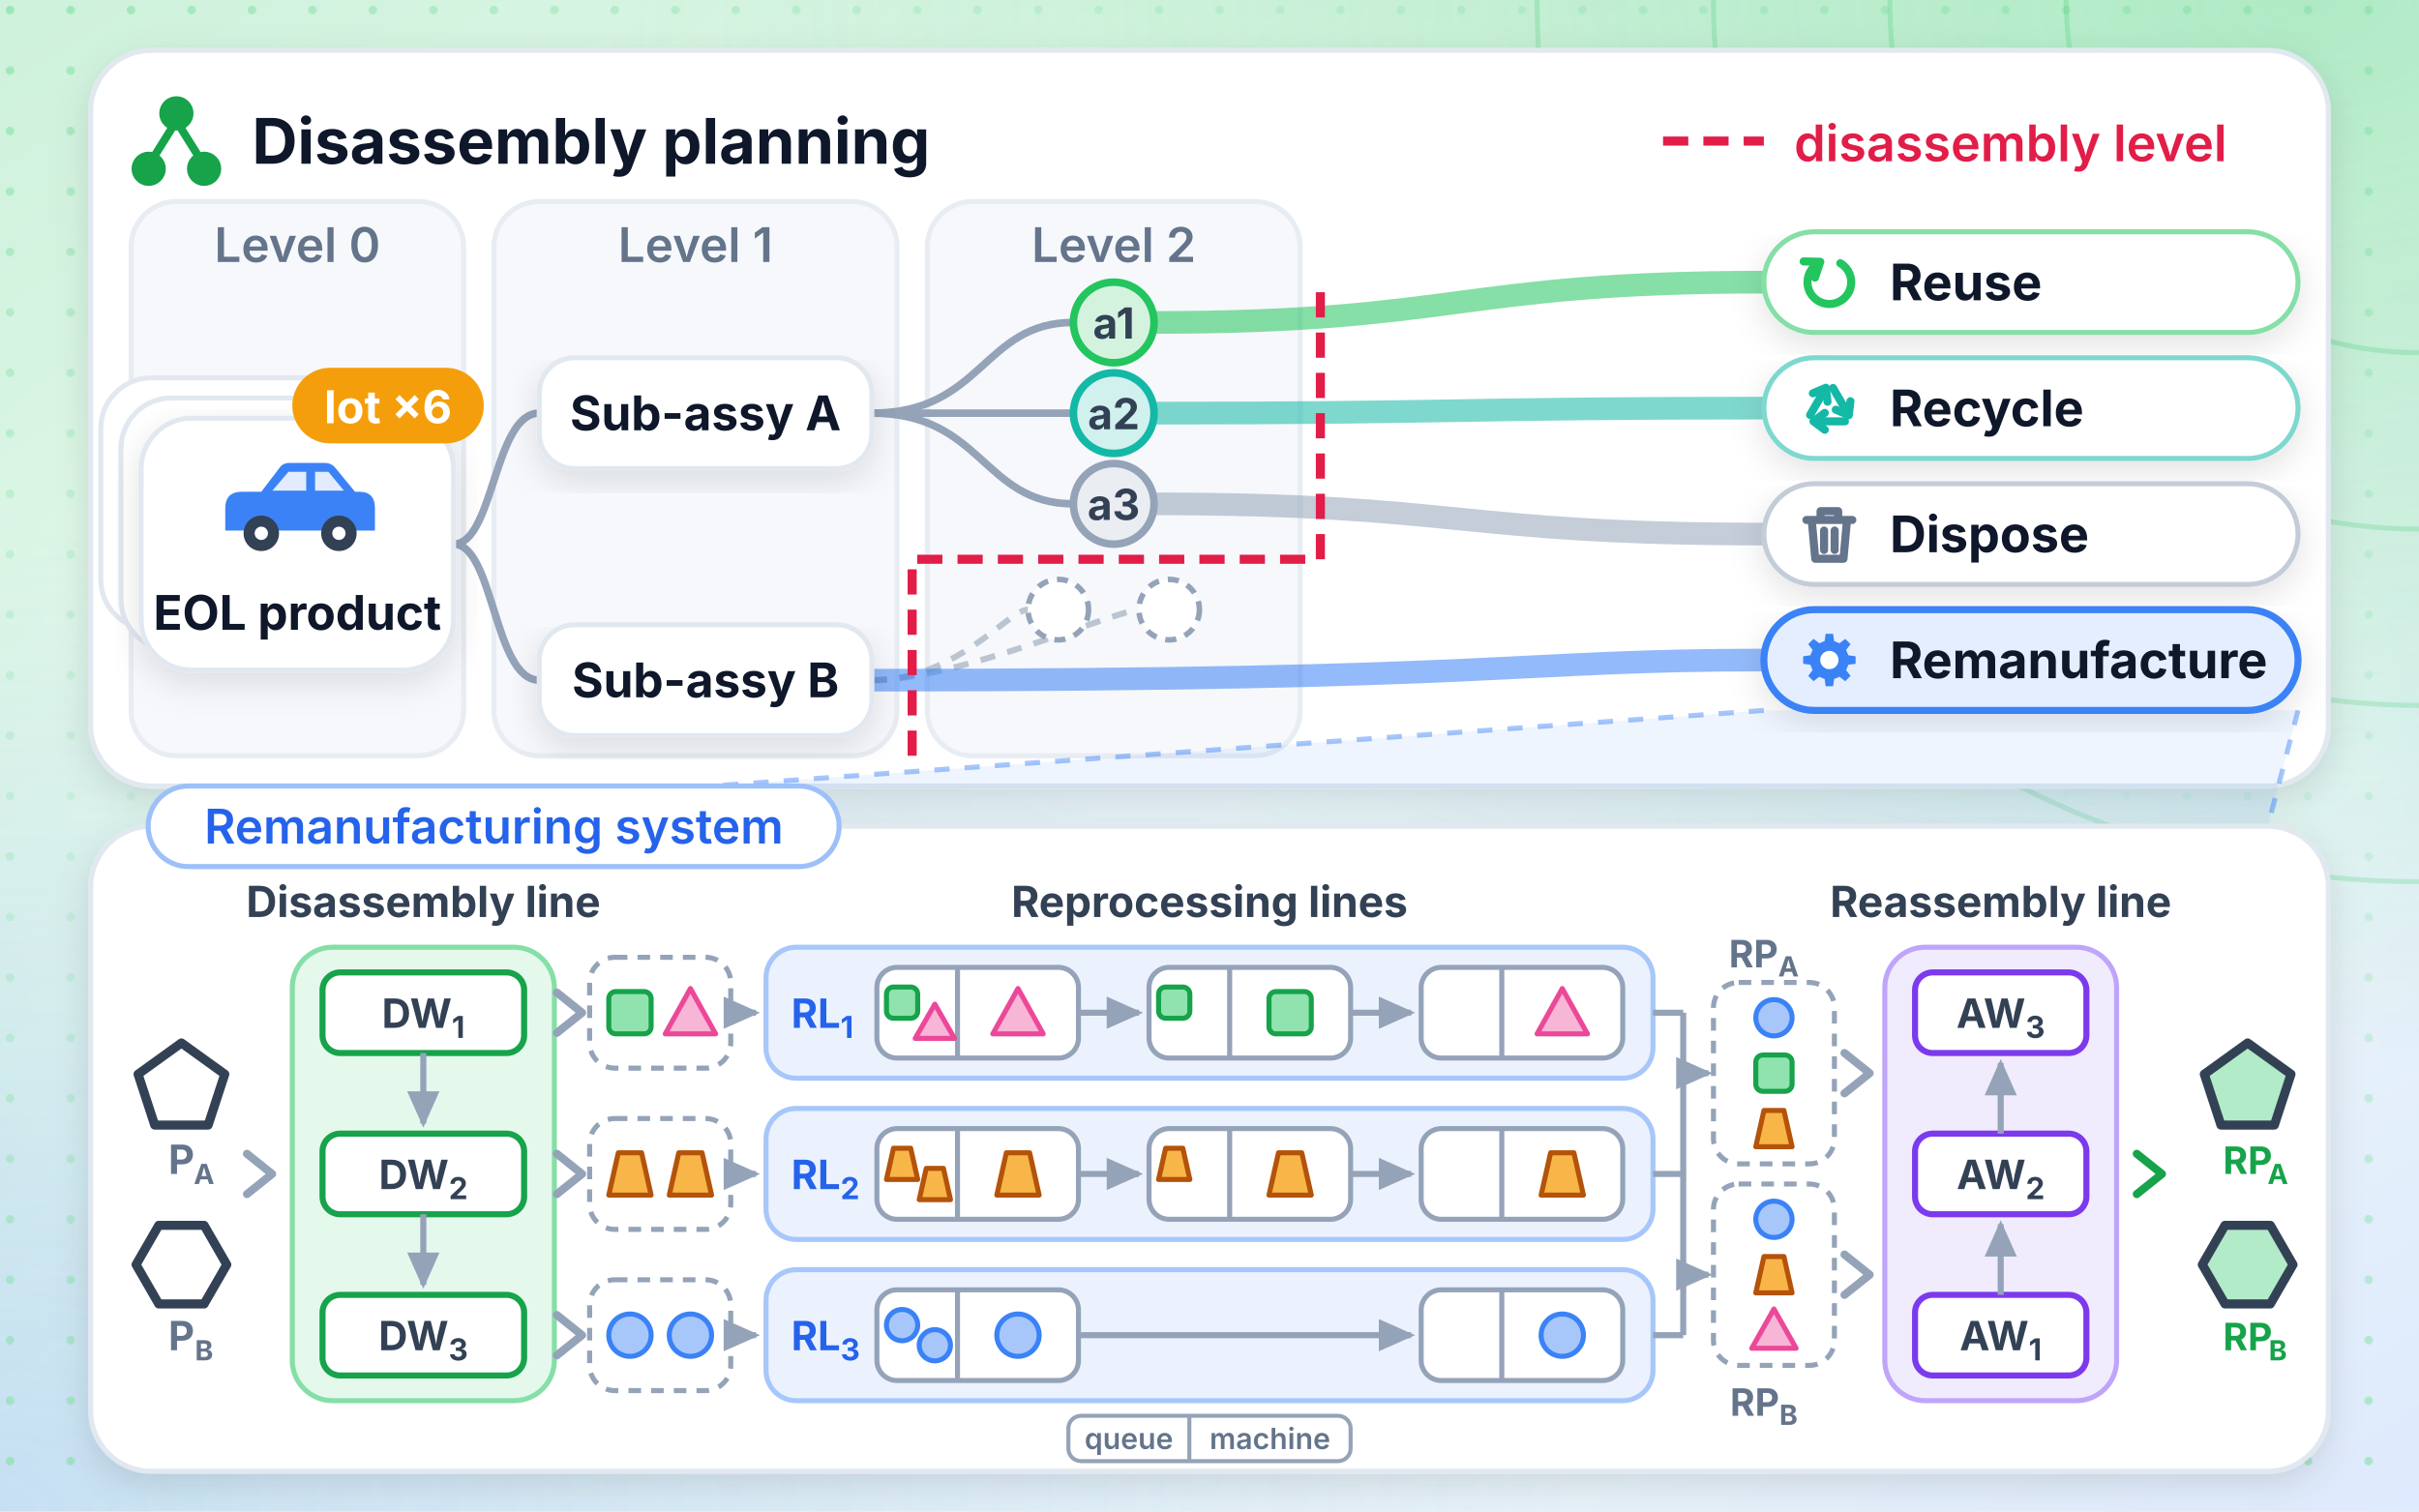
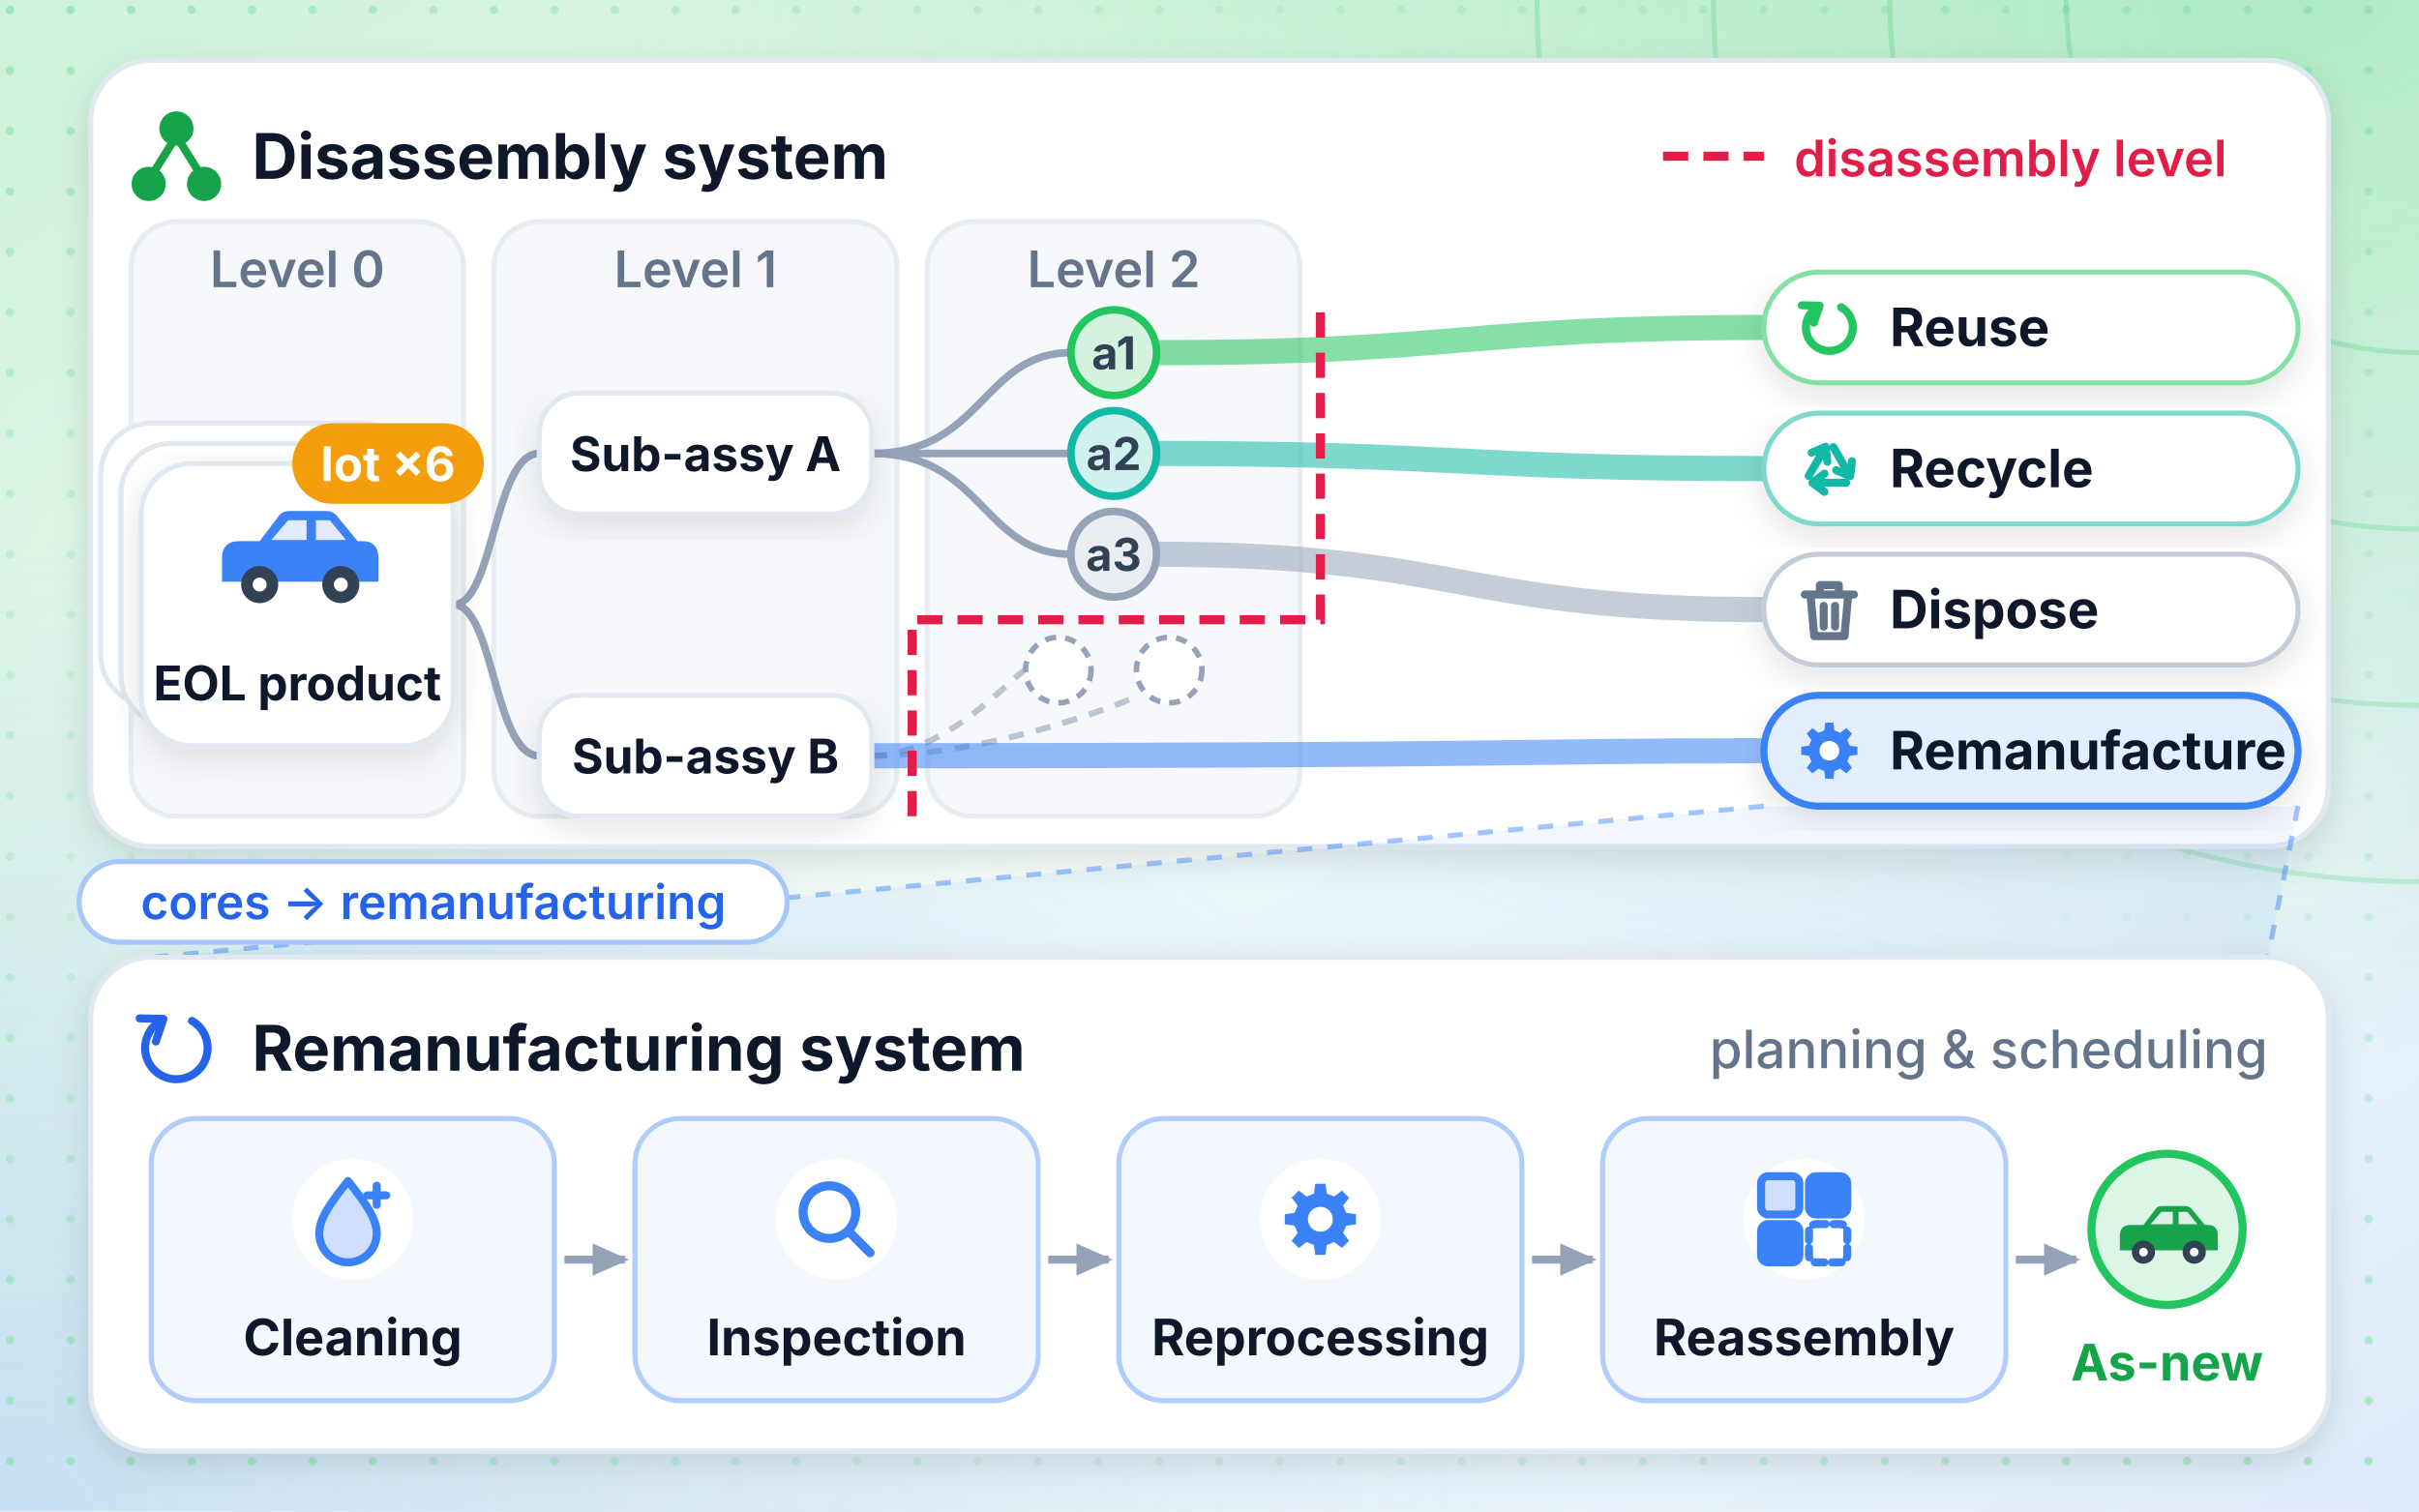
<svg xmlns="http://www.w3.org/2000/svg" viewBox="0 0 480 300" width="960" height="600" role="img" aria-hidden="true">
  <defs>
    <linearGradient id="bg" x1="0" y1="0" x2="1" y2="1">
      <stop offset="0" stop-color="#cef2dc" />
      <stop offset="0.55" stop-color="#f0fbf4" />
      <stop offset="1" stop-color="#deeafd" />
    </linearGradient>
    <radialGradient id="g1" cx="0.95" cy="0" r="0.7">
      <stop offset="0" stop-color="#22c55e" stop-opacity="0.30" />
      <stop offset="1" stop-color="#22c55e" stop-opacity="0" />
    </radialGradient>
    <radialGradient id="g2" cx="0" cy="1" r="0.65">
      <stop offset="0" stop-color="#3b82f6" stop-opacity="0.22" />
      <stop offset="1" stop-color="#3b82f6" stop-opacity="0" />
    </radialGradient>
    <radialGradient id="g3" cx="0.48" cy="0.52" r="0.55">
      <stop offset="0" stop-color="#ffffff" stop-opacity="0.45" />
      <stop offset="1" stop-color="#ffffff" stop-opacity="0" />
    </radialGradient>
    <pattern id="dots" width="12" height="12" patternUnits="userSpaceOnUse">
      <circle cx="2" cy="2" r="0.85" fill="#85dfa6" />
    </pattern>
    <radialGradient id="fade" cx="0.5" cy="0.5" r="0.72">
      <stop offset="0.45" stop-color="#000" />
      <stop offset="1" stop-color="#fff" />
    </radialGradient>
    <mask id="edge">
      <rect width="480" height="300" fill="url(#fade)" />
    </mask>
    <filter id="sh" x="-8%" y="-8%" width="116%" height="130%">
      <feGaussianBlur in="SourceAlpha" stdDeviation="3.4" />
      <feOffset dy="2.2" result="o" />
      <feFlood flood-color="#0f172a" flood-opacity="0.11" />
      <feComposite in2="o" operator="in" />
      <feMerge>
        <feMergeNode />
        <feMergeNode in="SourceGraphic" />
      </feMerge>
    </filter>
    <marker id="m-ink" viewBox="0 0 10 10" refX="8" refY="5" markerUnits="userSpaceOnUse" markerWidth="8" markerHeight="8" orient="auto-start-reverse">
      <path d="M0,1 L9,5 L0,9 z" fill="#94a3b8" />
    </marker>
    <marker id="m-blue" viewBox="0 0 10 10" refX="8" refY="5" markerUnits="userSpaceOnUse" markerWidth="8" markerHeight="8" orient="auto-start-reverse">
      <path d="M0,1 L9,5 L0,9 z" fill="#3b82f6" />
    </marker>
    <marker id="m-green" viewBox="0 0 10 10" refX="8" refY="5" markerUnits="userSpaceOnUse" markerWidth="8" markerHeight="8" orient="auto-start-reverse">
      <path d="M0,1 L9,5 L0,9 z" fill="#22c55e" />
    </marker>
    <marker id="m-violet" viewBox="0 0 10 10" refX="8" refY="5" markerUnits="userSpaceOnUse" markerWidth="8" markerHeight="8" orient="auto-start-reverse">
      <path d="M0,1 L9,5 L0,9 z" fill="#8b5cf6" />
    </marker>
    <marker id="m-amber" viewBox="0 0 10 10" refX="8" refY="5" markerUnits="userSpaceOnUse" markerWidth="8" markerHeight="8" orient="auto-start-reverse">
      <path d="M0,1 L9,5 L0,9 z" fill="#f59e0b" />
    </marker>
    <marker id="m-rose" viewBox="0 0 10 10" refX="8" refY="5" markerUnits="userSpaceOnUse" markerWidth="8" markerHeight="8" orient="auto-start-reverse">
      <path d="M0,1 L9,5 L0,9 z" fill="#e11d48" />
    </marker>
    <marker id="m-teal" viewBox="0 0 10 10" refX="8" refY="5" markerUnits="userSpaceOnUse" markerWidth="8" markerHeight="8" orient="auto-start-reverse">
      <path d="M0,1 L9,5 L0,9 z" fill="#14b8a6" />
    </marker>
  </defs>
  <rect width="480" height="300" fill="url(#bg)" />
  <rect width="480" height="300" fill="url(#g1)" />
  <rect width="480" height="300" fill="url(#g2)" />
  <rect width="480" height="300" fill="url(#dots)" mask="url(#edge)" opacity="0.7" />
  <g fill="none" stroke="#22c55e" stroke-opacity="0.2" stroke-width="1">
    <circle cx="480" cy="0" r="70" />
    <circle cx="480" cy="0" r="105" />
    <circle cx="480" cy="0" r="140" />
    <circle cx="480" cy="0" r="175" />
  </g>
  <rect width="480" height="300" fill="url(#g3)" />
  <g font-family="Inter, 'IBM Plex Sans', 'Segoe UI', Helvetica, Arial, sans-serif">
-     <rect x="18" y="10" width="444" height="146" rx="12" fill="#ffffff" stroke="#e2e8f0" filter="url(#sh)" />
-     <g transform="translate(35,28) scale(1.0)" fill="none" stroke="#16a34a" stroke-width="1.60" stroke-linecap="round" stroke-linejoin="round">
+     <rect x="18" y="12" width="444" height="156" rx="12" fill="#ffffff" stroke="#e2e8f0" filter="url(#sh)" />
+     <g transform="translate(35,31) scale(1.0)" fill="none" stroke="#16a34a" stroke-width="1.60" stroke-linecap="round" stroke-linejoin="round">
      <path d="M0,-4 L-5,4 M0,-4 L5,4" />
      <circle cx="0" cy="-5.5" r="2.6" fill="#16a34a" />
      <circle cx="-5.5" cy="5.5" r="2.6" fill="#16a34a" />
      <circle cx="5.5" cy="5.5" r="2.6" fill="#16a34a" />
    </g>
-     <text x="50" y="32.5" font-size="12.5" fill="#0f172a" font-weight="700" text-anchor="start">Disassembly planning</text>
-     <line x1="330" y1="28" x2="350" y2="28" stroke="#e11d48" stroke-width="1.8" stroke-dasharray="5 3" />
-     <text x="356" y="32" font-size="10" fill="#e11d48" font-weight="600" text-anchor="start">disassembly level</text>
-     <rect x="26" y="40" width="66" height="110" rx="9" fill="#f6f8fb" stroke="#e8edf3" />
-     <text x="59.0" y="52" font-size="9.5" fill="#64748b" font-weight="600" text-anchor="middle">Level 0</text>
-     <rect x="98" y="40" width="80" height="110" rx="9" fill="#f6f8fb" stroke="#e8edf3" />
-     <text x="138.0" y="52" font-size="9.5" fill="#64748b" font-weight="600" text-anchor="middle">Level 1</text>
-     <rect x="184" y="40" width="74" height="110" rx="9" fill="#f6f8fb" stroke="#e8edf3" />
-     <text x="221.0" y="52" font-size="9.5" fill="#64748b" font-weight="600" text-anchor="middle">Level 2</text>
-     <path d="M90,108 C98,108 98,82 107,82" fill="none" stroke="#94a3b8" stroke-width="1.5" />
-     <path d="M90,108 C98,108 98,135 107,135" fill="none" stroke="#94a3b8" stroke-width="1.5" />
-     <path d="M173,82 C195,82 195,64 213,64" fill="none" stroke="#94a3b8" stroke-width="1.5" />
-     <path d="M173,82 C195,82 195,82 213,82" fill="none" stroke="#94a3b8" stroke-width="1.5" />
-     <path d="M173,82 C195,82 195,100 213,100" fill="none" stroke="#94a3b8" stroke-width="1.5" />
-     <path d="M173,135 C190,135 200,121 204,121" fill="none" stroke="#94a3b8" stroke-opacity="0.6" stroke-width="1.2" stroke-dasharray="3 2.5" />
-     <path d="M173,135 C190,135 222,121 226,121" fill="none" stroke="#94a3b8" stroke-opacity="0.6" stroke-width="1.2" stroke-dasharray="3 2.5" />
-     <path d="M229,64 C289.5,64 289.5,56 350,56" fill="none" stroke="#22c55e" stroke-opacity="0.55" stroke-width="4.5" stroke-linecap="round" />
-     <path d="M229,82 C289.5,82 289.5,81 350,81" fill="none" stroke="#14b8a6" stroke-opacity="0.55" stroke-width="4.5" stroke-linecap="round" />
-     <path d="M229,100 C289.5,100 289.5,106 350,106" fill="none" stroke="#94a3b8" stroke-opacity="0.55" stroke-width="4.5" stroke-linecap="round" />
-     <path d="M173,135 C300,135 300,131 350,131" fill="none" stroke="#3b82f6" stroke-opacity="0.55" stroke-width="4.5" stroke-linecap="round" />
-     <rect x="350" y="46" width="106" height="20" rx="10" fill="#ffffff" stroke="#85dfa6" stroke-width="1" filter="url(#sh)" />
-     <g transform="translate(363,56) scale(0.7)" fill="none" stroke="#22c55e" stroke-width="2.29" stroke-linecap="round" stroke-linejoin="round">
+     <text x="50" y="35.5" font-size="12.5" fill="#0f172a" font-weight="700" text-anchor="start">Disassembly system</text>
+     <line x1="330" y1="31" x2="350" y2="31" stroke="#e11d48" stroke-width="1.8" stroke-dasharray="5 3" />
+     <text x="356" y="35" font-size="10" fill="#e11d48" font-weight="600" text-anchor="start">disassembly level</text>
+     <rect x="26" y="44" width="66" height="118" rx="9" fill="#f6f8fb" stroke="#e8edf3" />
+     <text x="59.0" y="57" font-size="10" fill="#64748b" font-weight="600" text-anchor="middle">Level 0</text>
+     <rect x="98" y="44" width="80" height="118" rx="9" fill="#f6f8fb" stroke="#e8edf3" />
+     <text x="138.0" y="57" font-size="10" fill="#64748b" font-weight="600" text-anchor="middle">Level 1</text>
+     <rect x="184" y="44" width="74" height="118" rx="9" fill="#f6f8fb" stroke="#e8edf3" />
+     <text x="221.0" y="57" font-size="10" fill="#64748b" font-weight="600" text-anchor="middle">Level 2</text>
+     <path d="M90,120 C98,120 98,90 107,90" fill="none" stroke="#94a3b8" stroke-width="1.5" />
+     <path d="M90,120 C98,120 98,150 107,150" fill="none" stroke="#94a3b8" stroke-width="1.5" />
+     <path d="M173,90 C195,90 195,70 212.5,70" fill="none" stroke="#94a3b8" stroke-width="1.5" />
+     <path d="M173,90 C195,90 195,90 212.5,90" fill="none" stroke="#94a3b8" stroke-width="1.5" />
+     <path d="M173,90 C195,90 195,110 212.5,110" fill="none" stroke="#94a3b8" stroke-width="1.5" />
+     <path d="M173,150 C188,150 202,133 203.5,133" fill="none" stroke="#94a3b8" stroke-opacity="0.6" stroke-width="1.2" stroke-dasharray="3 2.5" />
+     <path d="M173,150 C196,150 222,140 226,138" fill="none" stroke="#94a3b8" stroke-opacity="0.6" stroke-width="1.2" stroke-dasharray="3 2.5" />
+     <path d="M229.5,70 C289.75,70 289.75,65 350,65" fill="none" stroke="#22c55e" stroke-opacity="0.55" stroke-width="5" stroke-linecap="round" />
+     <path d="M229.5,90 C289.75,90 289.75,93 350,93" fill="none" stroke="#14b8a6" stroke-opacity="0.55" stroke-width="5" stroke-linecap="round" />
+     <path d="M229.5,110 C289.75,110 289.75,121 350,121" fill="none" stroke="#94a3b8" stroke-opacity="0.55" stroke-width="5" stroke-linecap="round" />
+     <path d="M173,150 C300,150 300,149 350,149" fill="none" stroke="#3b82f6" stroke-opacity="0.55" stroke-width="5" stroke-linecap="round" />
+     <rect x="350" y="54" width="106" height="22" rx="11" fill="#ffffff" stroke="#85dfa6" stroke-width="1" filter="url(#sh)" />
+     <g transform="translate(363,65) scale(0.75)" fill="none" stroke="#22c55e" stroke-width="2.13" stroke-linecap="round" stroke-linejoin="round">
      <path d="M3.10,-5.37 A6.2,6.2 0 1 1 -3.56,-5.08" />
      <path d="M-7.29,-5.88 L-2.57,-5.77 L-4.08,-1.29" />
    </g>
-     <text x="375" y="59.6" font-size="10" fill="#0f172a" font-weight="650" text-anchor="start">Reuse</text>
-     <rect x="350" y="71" width="106" height="20" rx="10" fill="#ffffff" stroke="#7ed8ce" stroke-width="1" filter="url(#sh)" />
-     <g transform="translate(363,81) scale(0.7)" fill="none" stroke="#14b8a6" stroke-width="2.29" stroke-linecap="round" stroke-linejoin="round">
+     <text x="375" y="68.7" font-size="10.5" fill="#0f172a" font-weight="650" text-anchor="start">Reuse</text>
+     <rect x="350" y="82" width="106" height="22" rx="11" fill="#ffffff" stroke="#7ed8ce" stroke-width="1" filter="url(#sh)" />
+     <g transform="translate(363,93) scale(0.75)" fill="none" stroke="#14b8a6" stroke-width="2.13" stroke-linecap="round" stroke-linejoin="round">
      <path d="M1.04,-5.70 L5.20,1.50" />
      <path d="M1.82,0.45 L5.50,2.02 L5.97,-1.95" />
      <path d="M4.42,3.75 L-3.90,3.75" />
      <path d="M-1.30,1.35 L-4.50,3.75 L-1.30,6.15" />
      <path d="M-5.46,1.95 L-1.30,-5.25" />
      <path d="M-0.52,-1.80 L-1.00,-5.77 L-4.68,-4.20" />
    </g>
-     <text x="375" y="84.6" font-size="10" fill="#0f172a" font-weight="650" text-anchor="start">Recycle</text>
-     <rect x="350" y="96" width="106" height="20" rx="10" fill="#ffffff" stroke="#c4ccd8" stroke-width="1" filter="url(#sh)" />
-     <g transform="translate(363,106) scale(0.7)" fill="none" stroke="#64748b" stroke-width="2.29" stroke-linecap="round" stroke-linejoin="round">
+     <text x="375" y="96.7" font-size="10.5" fill="#0f172a" font-weight="650" text-anchor="start">Recycle</text>
+     <rect x="350" y="110" width="106" height="22" rx="11" fill="#ffffff" stroke="#c4ccd8" stroke-width="1" filter="url(#sh)" />
+     <g transform="translate(363,121) scale(0.75)" fill="none" stroke="#64748b" stroke-width="2.13" stroke-linecap="round" stroke-linejoin="round">
      <path d="M-6.5,-4 H6.5 M-2.5,-4 V-6.5 H2.5 V-4 M-5,-4 L-4,7 H4 L5,-4 M-1.5,-1 V4.5 M1.5,-1 V4.5" />
    </g>
-     <text x="375" y="109.6" font-size="10" fill="#0f172a" font-weight="650" text-anchor="start">Dispose</text>
-     <rect x="350" y="121" width="106" height="20" rx="10" fill="#e4eefe" stroke="#3b82f6" stroke-width="1.4" filter="url(#sh)" />
-     <g transform="translate(363,131) scale(0.7)" fill="#3b82f6">
+     <text x="375" y="124.7" font-size="10.5" fill="#0f172a" font-weight="650" text-anchor="start">Dispose</text>
+     <rect x="350" y="138" width="106" height="22" rx="11" fill="#e4eefe" stroke="#3b82f6" stroke-width="1.4" filter="url(#sh)" />
+     <g transform="translate(363,149) scale(0.75)" fill="#3b82f6">
      <path d="M5.39,-1.34 L7.43,-1.06 L7.43,1.06 L5.39,1.34 L4.75,2.86 L6.00,4.50 L4.50,6.00 L2.86,4.75 L1.34,5.39 L1.06,7.43 L-1.06,7.43 L-1.34,5.39 L-2.86,4.75 L-4.50,6.00 L-6.00,4.50 L-4.75,2.86 L-5.39,1.34 L-7.43,1.06 L-7.43,-1.06 L-5.39,-1.34 L-4.75,-2.86 L-6.00,-4.50 L-4.50,-6.00 L-2.86,-4.75 L-1.34,-5.39 L-1.06,-7.43 L1.06,-7.43 L1.34,-5.39 L2.86,-4.75 L4.50,-6.00 L6.00,-4.50 L4.75,-2.86 Z" />
      <circle r="2.6" fill="#ffffff" />
    </g>
-     <text x="375" y="134.6" font-size="10" fill="#0f172a" font-weight="650" text-anchor="start">Remanufacture</text>
-     <rect x="20" y="75" width="62" height="50" rx="10" fill="#ffffff" stroke="#e2e8f0" />
-     <rect x="24" y="79" width="62" height="50" rx="10" fill="#ffffff" stroke="#e2e8f0" />
-     <rect x="28" y="83" width="62" height="50" rx="10" fill="#ffffff" stroke="#e2e8f0" filter="url(#sh)" />
-     <g transform="translate(59,102) scale(1.1)" fill="#3b82f6">
+     <text x="375" y="152.7" font-size="10.5" fill="#0f172a" font-weight="650" text-anchor="start">Remanufacture</text>
+     <rect x="20" y="84" width="62" height="56" rx="10" fill="#ffffff" stroke="#e2e8f0" />
+     <rect x="24" y="88" width="62" height="56" rx="10" fill="#ffffff" stroke="#e2e8f0" />
+     <rect x="28" y="92" width="62" height="56" rx="10" fill="#ffffff" stroke="#e2e8f0" filter="url(#sh)" />
+     <g transform="translate(59,112) scale(1.15)" fill="#3b82f6">
      <path d="M-13,3 L-13,-1 Q-13,-4 -10,-4 L-6.5,-4 L-3,-8.6 Q-2.4,-9.2 -1.4,-9.2 L5,-9.2 Q6,-9.2 6.7,-8.5 L10.4,-4 L11.2,-4 Q14,-4 14,-1 L14,3 Z" />
      <path d="M-1.6,-7.6 L-4.5,-4.2 L1.6,-4.2 L1.6,-7.6 Z M3.2,-7.6 L3.2,-4.2 L8.4,-4.2 L5.6,-7.6 Z" fill="#ffffff" fill-opacity="0.85" />
      <circle cx="-6.5" cy="3.5" r="3.2" fill="#334155" />
      <circle cx="-6.5" cy="3.5" r="1.2" fill="#fff" />
      <circle cx="7.5" cy="3.5" r="3.2" fill="#334155" />
      <circle cx="7.5" cy="3.5" r="1.2" fill="#fff" />
    </g>
-     <text x="59" y="125" font-size="9.5" fill="#0f172a" font-weight="650" text-anchor="middle">EOL product</text>
-     <rect x="58" y="73" width="38" height="15" rx="7.5" fill="#f59e0b" />
-     <text x="77" y="84" font-size="9" fill="#ffffff" font-weight="700" text-anchor="middle">lot ×6</text>
-     <rect x="107" y="71" width="66" height="22" rx="7" fill="#ffffff" stroke="#e2e8f0" filter="url(#sh)" />
-     <text x="140" y="85.4" font-size="9.5" fill="#0f172a" font-weight="650" text-anchor="middle">Sub-assy A</text>
-     <rect x="107" y="124" width="66" height="22" rx="7" fill="#ffffff" stroke="#e2e8f0" filter="url(#sh)" />
-     <text x="140" y="138.4" font-size="9.5" fill="#0f172a" font-weight="650" text-anchor="middle">Sub-assy B</text>
-     <circle cx="221" cy="64" r="8" fill="#d3f3df" stroke="#22c55e" stroke-width="1.5" />
-     <text x="221" y="67.2" font-size="8.5" fill="#334155" font-weight="700" text-anchor="middle">a1</text>
-     <circle cx="221" cy="82" r="8" fill="#d0f1ed" stroke="#14b8a6" stroke-width="1.5" />
-     <text x="221" y="85.2" font-size="8.5" fill="#334155" font-weight="700" text-anchor="middle">a2</text>
-     <circle cx="221" cy="100" r="8" fill="#eaedf1" stroke="#94a3b8" stroke-width="1.5" />
-     <text x="221" y="103.2" font-size="8.5" fill="#334155" font-weight="700" text-anchor="middle">a3</text>
-     <circle cx="210" cy="121" r="6" fill="#ffffff" stroke="#94a3b8" stroke-width="1.1" stroke-dasharray="2.2 1.8" />
-     <circle cx="232" cy="121" r="6" fill="#ffffff" stroke="#94a3b8" stroke-width="1.1" stroke-dasharray="2.2 1.8" />
-     <path d="M262,58 V111 H181 V150" fill="none" stroke="#e11d48" stroke-width="1.8" stroke-dasharray="5 3" />
-     <polygon points="350,141 456,141 450,164 30,164" fill="#3b82f6" fill-opacity="0.08" />
-     <path d="M350,141 L30,164 M456,141 L450,164" stroke="#3b82f6" stroke-opacity="0.45" stroke-width="1" stroke-dasharray="3 3" />
-     <rect x="18" y="164" width="444" height="128" rx="12" fill="#ffffff" stroke="#e2e8f0" filter="url(#sh)" />
-     <rect x="29.4" y="156.0" width="137.1" height="16" rx="8.0" fill="#ffffff" stroke="#9dc0fa" stroke-width="1" />
-     <text x="98" y="167.42" font-size="9.5" fill="#2563eb" font-weight="600" text-anchor="middle">Remanufacturing system</text>
-     <text x="84" y="182" font-size="8.5" fill="#334155" font-weight="700" text-anchor="middle">Disassembly line</text>
-     <text x="240" y="182" font-size="8.5" fill="#334155" font-weight="700" text-anchor="middle">Reprocessing lines</text>
-     <text x="397" y="182" font-size="8.5" fill="#334155" font-weight="700" text-anchor="middle">Reassembly line</text>
-     <polygon points="36.0,207.0 44.6,213.2 41.3,223.3 30.7,223.3 27.4,213.2" fill="#ffffff" stroke="#334155" stroke-width="1.8" stroke-linejoin="round" />
-     <text x="36" y="233" font-size="8" fill="#64748b" font-weight="700" text-anchor="middle">P</text>
-     <polygon points="40.5,243.2 45.0,251.0 40.5,258.8 31.5,258.8 27.0,251.0 31.5,243.2" fill="#ffffff" stroke="#334155" stroke-width="1.8" stroke-linejoin="round" />
-     <text x="36" y="268" font-size="8" fill="#64748b" font-weight="700" text-anchor="middle">P</text>
-     <text x="40.5" y="235" font-size="5.5" fill="#64748b" font-weight="700" text-anchor="middle">A</text>
-     <text x="40.5" y="270" font-size="5.5" fill="#64748b" font-weight="700" text-anchor="middle">B</text>
-     <path d="M49,229 L54,233 L49,237" fill="none" stroke="#94a3b8" stroke-width="1.6" stroke-linecap="round" stroke-linejoin="round" />
-     <rect x="58" y="188" width="52" height="90" rx="8" fill="#e4f8ec" stroke="#85dfa6" />
-     <rect x="64" y="193" width="40" height="16" rx="3.5" fill="#ffffff" stroke="#16a34a" stroke-width="1.2" />
-     <text x="84" y="204" font-size="8" fill="#334155" font-weight="700" text-anchor="middle">DW<tspan font-size="6" dy="2">1</tspan>
-     </text>
-     <line x1="84" y1="209" x2="84" y2="223" stroke="#94a3b8" stroke-width="1.2" marker-end="url(#m-ink)" />
-     <rect x="64" y="225" width="40" height="16" rx="3.5" fill="#ffffff" stroke="#16a34a" stroke-width="1.2" />
-     <text x="84" y="236" font-size="8" fill="#334155" font-weight="700" text-anchor="middle">DW<tspan font-size="6" dy="2">2</tspan>
-     </text>
-     <line x1="84" y1="241" x2="84" y2="255" stroke="#94a3b8" stroke-width="1.2" marker-end="url(#m-ink)" />
-     <rect x="64" y="257" width="40" height="16" rx="3.5" fill="#ffffff" stroke="#16a34a" stroke-width="1.2" />
-     <text x="84" y="268" font-size="8" fill="#334155" font-weight="700" text-anchor="middle">DW<tspan font-size="6" dy="2">3</tspan>
-     </text>
-     <path d="M110.5,197 L115.5,201 L110.5,205" fill="none" stroke="#94a3b8" stroke-width="1.6" stroke-linecap="round" stroke-linejoin="round" />
-     <rect x="117" y="190" width="28" height="22" rx="5" fill="#ffffff" fill-opacity="0.8" stroke="#94a3b8" stroke-width="1" stroke-dasharray="2.5 2" />
-     <rect x="120.8" y="196.8" width="8.4" height="8.4" rx="1.4" fill="#90e2ae" stroke="#16a34a" stroke-width="1" />
-     <polygon points="137,196.2 142.0,205.2 132.0,205.2" fill="#f7b6d6" stroke="#ec4899" stroke-width="1" stroke-linejoin="round" />
-     <line x1="145" y1="201" x2="150" y2="201" stroke="#94a3b8" stroke-width="1.2" marker-end="url(#m-ink)" />
-     <path d="M110.5,229 L115.5,233 L110.5,237" fill="none" stroke="#94a3b8" stroke-width="1.6" stroke-linecap="round" stroke-linejoin="round" />
-     <rect x="117" y="222" width="28" height="22" rx="5" fill="#ffffff" fill-opacity="0.8" stroke="#94a3b8" stroke-width="1" stroke-dasharray="2.5 2" />
-     <polygon points="122.69,228.8 127.31,228.8 129.2,237.2 120.8,237.2" fill="#f8b648" stroke="#b45309" stroke-width="1" stroke-linejoin="round" />
-     <polygon points="134.69,228.8 139.31,228.8 141.2,237.2 132.8,237.2" fill="#f8b648" stroke="#b45309" stroke-width="1" stroke-linejoin="round" />
-     <line x1="145" y1="233" x2="150" y2="233" stroke="#94a3b8" stroke-width="1.2" marker-end="url(#m-ink)" />
-     <path d="M110.5,261 L115.5,265 L110.5,269" fill="none" stroke="#94a3b8" stroke-width="1.6" stroke-linecap="round" stroke-linejoin="round" />
-     <rect x="117" y="254" width="28" height="22" rx="5" fill="#ffffff" fill-opacity="0.8" stroke="#94a3b8" stroke-width="1" stroke-dasharray="2.5 2" />
-     <circle cx="125" cy="265" r="4.2" fill="#a7c7fb" stroke="#3b82f6" stroke-width="1" />
-     <circle cx="137" cy="265" r="4.2" fill="#a7c7fb" stroke="#3b82f6" stroke-width="1" />
-     <line x1="145" y1="265" x2="150" y2="265" stroke="#94a3b8" stroke-width="1.2" marker-end="url(#m-ink)" />
-     <rect x="152" y="188" width="176" height="26" rx="6" fill="#ebf2fe" stroke="#a7c7fb" />
-     <text x="157" y="204" font-size="8" fill="#2563eb" font-weight="700" text-anchor="start">RL<tspan font-size="6" dy="2">1</tspan>
-     </text>
-     <rect x="174" y="192" width="40" height="18" rx="4" fill="#ffffff" stroke="#94a3b8" stroke-width="1" />
-     <line x1="190" y1="192" x2="190" y2="210" stroke="#94a3b8" stroke-width="1" />
-     <rect x="175.9" y="195.9" width="6.2" height="6.2" rx="1.4" fill="#90e2ae" stroke="#16a34a" stroke-width="1" />
-     <polygon points="185.5,199.3 189.4,206.1 181.6,206.1" fill="#f7b6d6" stroke="#ec4899" stroke-width="1" stroke-linejoin="round" />
-     <polygon points="202,196.2 207.0,205.2 197.0,205.2" fill="#f7b6d6" stroke="#ec4899" stroke-width="1" stroke-linejoin="round" />
-     <line x1="214" y1="201" x2="226" y2="201" stroke="#94a3b8" stroke-width="1.2" marker-end="url(#m-ink)" />
-     <rect x="228" y="192" width="40" height="18" rx="4" fill="#ffffff" stroke="#94a3b8" stroke-width="1" />
-     <line x1="244" y1="192" x2="244" y2="210" stroke="#94a3b8" stroke-width="1" />
-     <rect x="229.9" y="195.9" width="6.2" height="6.2" rx="1.4" fill="#90e2ae" stroke="#16a34a" stroke-width="1" />
-     <rect x="251.8" y="196.8" width="8.4" height="8.4" rx="1.4" fill="#90e2ae" stroke="#16a34a" stroke-width="1" />
-     <line x1="268" y1="201" x2="280" y2="201" stroke="#94a3b8" stroke-width="1.2" marker-end="url(#m-ink)" />
-     <rect x="282" y="192" width="40" height="18" rx="4" fill="#ffffff" stroke="#94a3b8" stroke-width="1" />
-     <line x1="298" y1="192" x2="298" y2="210" stroke="#94a3b8" stroke-width="1" />
-     <polygon points="310,196.2 315.0,205.2 305.0,205.2" fill="#f7b6d6" stroke="#ec4899" stroke-width="1" stroke-linejoin="round" />
-     <rect x="152" y="220" width="176" height="26" rx="6" fill="#ebf2fe" stroke="#a7c7fb" />
-     <text x="157" y="236" font-size="8" fill="#2563eb" font-weight="700" text-anchor="start">RL<tspan font-size="6" dy="2">2</tspan>
-     </text>
-     <rect x="174" y="224" width="40" height="18" rx="4" fill="#ffffff" stroke="#94a3b8" stroke-width="1" />
-     <line x1="190" y1="224" x2="190" y2="242" stroke="#94a3b8" stroke-width="1" />
-     <polygon points="177.295,227.9 180.705,227.9 182.1,234.1 175.9,234.1" fill="#f8b648" stroke="#b45309" stroke-width="1" stroke-linejoin="round" />
-     <polygon points="183.795,231.9 187.205,231.9 188.6,238.1 182.4,238.1" fill="#f8b648" stroke="#b45309" stroke-width="1" stroke-linejoin="round" />
-     <polygon points="199.69,228.8 204.31,228.8 206.2,237.2 197.8,237.2" fill="#f8b648" stroke="#b45309" stroke-width="1" stroke-linejoin="round" />
-     <line x1="214" y1="233" x2="226" y2="233" stroke="#94a3b8" stroke-width="1.2" marker-end="url(#m-ink)" />
-     <rect x="228" y="224" width="40" height="18" rx="4" fill="#ffffff" stroke="#94a3b8" stroke-width="1" />
-     <line x1="244" y1="224" x2="244" y2="242" stroke="#94a3b8" stroke-width="1" />
-     <polygon points="231.295,227.9 234.705,227.9 236.1,234.1 229.9,234.1" fill="#f8b648" stroke="#b45309" stroke-width="1" stroke-linejoin="round" />
-     <polygon points="253.69,228.8 258.31,228.8 260.2,237.2 251.8,237.2" fill="#f8b648" stroke="#b45309" stroke-width="1" stroke-linejoin="round" />
-     <line x1="268" y1="233" x2="280" y2="233" stroke="#94a3b8" stroke-width="1.2" marker-end="url(#m-ink)" />
-     <rect x="282" y="224" width="40" height="18" rx="4" fill="#ffffff" stroke="#94a3b8" stroke-width="1" />
-     <line x1="298" y1="224" x2="298" y2="242" stroke="#94a3b8" stroke-width="1" />
-     <polygon points="307.69,228.8 312.31,228.8 314.2,237.2 305.8,237.2" fill="#f8b648" stroke="#b45309" stroke-width="1" stroke-linejoin="round" />
-     <rect x="152" y="252" width="176" height="26" rx="6" fill="#ebf2fe" stroke="#a7c7fb" />
-     <text x="157" y="268" font-size="8" fill="#2563eb" font-weight="700" text-anchor="start">RL<tspan font-size="6" dy="2">3</tspan>
-     </text>
-     <rect x="174" y="256" width="40" height="18" rx="4" fill="#ffffff" stroke="#94a3b8" stroke-width="1" />
-     <line x1="190" y1="256" x2="190" y2="274" stroke="#94a3b8" stroke-width="1" />
-     <circle cx="179.0" cy="263" r="3.1" fill="#a7c7fb" stroke="#3b82f6" stroke-width="1" />
-     <circle cx="185.5" cy="267" r="3.1" fill="#a7c7fb" stroke="#3b82f6" stroke-width="1" />
-     <circle cx="202" cy="265" r="4.2" fill="#a7c7fb" stroke="#3b82f6" stroke-width="1" />
-     <line x1="214" y1="265" x2="280" y2="265" stroke="#94a3b8" stroke-width="1.2" marker-end="url(#m-ink)" />
-     <rect x="282" y="256" width="40" height="18" rx="4" fill="#ffffff" stroke="#94a3b8" stroke-width="1" />
-     <line x1="298" y1="256" x2="298" y2="274" stroke="#94a3b8" stroke-width="1" />
-     <circle cx="310" cy="265" r="4.2" fill="#a7c7fb" stroke="#3b82f6" stroke-width="1" />
-     <line x1="328" y1="201" x2="334" y2="201" stroke="#94a3b8" stroke-width="1.2" />
-     <line x1="328" y1="233" x2="334" y2="233" stroke="#94a3b8" stroke-width="1.2" />
-     <line x1="328" y1="265" x2="334" y2="265" stroke="#94a3b8" stroke-width="1.2" />
-     <line x1="334" y1="201" x2="334" y2="265" stroke="#94a3b8" stroke-width="1.2" />
-     <line x1="334" y1="213" x2="339" y2="213" stroke="#94a3b8" stroke-width="1.2" marker-end="url(#m-ink)" />
-     <rect x="340" y="195" width="24" height="36" rx="5" fill="#ffffff" fill-opacity="0.85" stroke="#94a3b8" stroke-width="1" stroke-dasharray="2.5 2" />
-     <circle cx="352" cy="202" r="3.6" fill="#a7c7fb" stroke="#3b82f6" stroke-width="1" />
-     <rect x="348.4" y="209.4" width="7.2" height="7.2" rx="1.4" fill="#90e2ae" stroke="#16a34a" stroke-width="1" />
-     <polygon points="350.02,220.4 353.98,220.4 355.6,227.6 348.4,227.6" fill="#f8b648" stroke="#b45309" stroke-width="1" stroke-linejoin="round" />
-     <path d="M366,209 L371,213 L366,217" fill="none" stroke="#94a3b8" stroke-width="1.6" stroke-linecap="round" stroke-linejoin="round" />
-     <line x1="334" y1="253" x2="339" y2="253" stroke="#94a3b8" stroke-width="1.2" marker-end="url(#m-ink)" />
-     <rect x="340" y="235" width="24" height="36" rx="5" fill="#ffffff" fill-opacity="0.85" stroke="#94a3b8" stroke-width="1" stroke-dasharray="2.5 2" />
-     <circle cx="352" cy="242" r="3.6" fill="#a7c7fb" stroke="#3b82f6" stroke-width="1" />
-     <polygon points="350.02,249.4 353.98,249.4 355.6,256.6 348.4,256.6" fill="#f8b648" stroke="#b45309" stroke-width="1" stroke-linejoin="round" />
-     <polygon points="352,259.8 356.4,267.6 347.6,267.6" fill="#f7b6d6" stroke="#ec4899" stroke-width="1" stroke-linejoin="round" />
-     <path d="M366,249 L371,253 L366,257" fill="none" stroke="#94a3b8" stroke-width="1.6" stroke-linecap="round" stroke-linejoin="round" />
-     <text x="350" y="192" font-size="7.5" fill="#64748b" font-weight="700" text-anchor="middle">RP<tspan font-size="5.5" dy="1.8">A</tspan>
-     </text>
-     <text x="350" y="281" font-size="7.5" fill="#64748b" font-weight="700" text-anchor="middle">RP<tspan font-size="5.5" dy="1.8">B</tspan>
-     </text>
-     <rect x="374" y="188" width="46" height="90" rx="8" fill="#f1ebfe" stroke="#bfa5fa" />
-     <rect x="380" y="193" width="34" height="16" rx="3.5" fill="#ffffff" stroke="#7c3aed" stroke-width="1.2" />
-     <text x="397" y="204" font-size="8" fill="#334155" font-weight="700" text-anchor="middle">AW<tspan font-size="6" dy="2">3</tspan>
-     </text>
-     <rect x="380" y="225" width="34" height="16" rx="3.5" fill="#ffffff" stroke="#7c3aed" stroke-width="1.2" />
-     <text x="397" y="236" font-size="8" fill="#334155" font-weight="700" text-anchor="middle">AW<tspan font-size="6" dy="2">2</tspan>
-     </text>
-     <line x1="397" y1="225" x2="397" y2="211" stroke="#94a3b8" stroke-width="1.2" marker-end="url(#m-ink)" />
-     <rect x="380" y="257" width="34" height="16" rx="3.5" fill="#ffffff" stroke="#7c3aed" stroke-width="1.2" />
-     <text x="397" y="268" font-size="8" fill="#334155" font-weight="700" text-anchor="middle">AW<tspan font-size="6" dy="2">1</tspan>
-     </text>
-     <line x1="397" y1="257" x2="397" y2="243" stroke="#94a3b8" stroke-width="1.2" marker-end="url(#m-ink)" />
-     <rect x="212" y="281" width="56" height="9" rx="2.5" fill="#ffffff" stroke="#94a3b8" stroke-width="0.8" />
-     <line x1="236" y1="281" x2="236" y2="290" stroke="#94a3b8" stroke-width="0.8" />
-     <text x="224" y="287.6" font-size="5.8" fill="#64748b" font-weight="600" text-anchor="middle">queue</text>
-     <text x="252" y="287.6" font-size="5.8" fill="#64748b" font-weight="600" text-anchor="middle">machine</text>
-     <path d="M424,229 L429,233 L424,237" fill="none" stroke="#16a34a" stroke-width="1.6" stroke-linecap="round" stroke-linejoin="round" />
-     <polygon points="446.0,207.0 454.6,213.2 451.3,223.3 440.7,223.3 437.4,213.2" fill="#b2ebc7" stroke="#334155" stroke-width="1.8" stroke-linejoin="round" />
-     <polygon points="450.5,243.2 455.0,251.0 450.5,258.8 441.5,258.8 437.0,251.0 441.5,243.2" fill="#b2ebc7" stroke="#334155" stroke-width="1.8" stroke-linejoin="round" />
-     <text x="446" y="233" font-size="7.5" fill="#16a34a" font-weight="700" text-anchor="middle">RP</text>
-     <text x="446" y="268" font-size="7.5" fill="#16a34a" font-weight="700" text-anchor="middle">RP</text>
-     <text x="452" y="235" font-size="5.5" fill="#16a34a" font-weight="700" text-anchor="middle">A</text>
-     <text x="452" y="270" font-size="5.5" fill="#16a34a" font-weight="700" text-anchor="middle">B</text>
+     <text x="59" y="139" font-size="9.5" fill="#0f172a" font-weight="650" text-anchor="middle">EOL product</text>
+     <rect x="58" y="84" width="38" height="16" rx="8" fill="#f59e0b" />
+     <text x="77" y="95.5" font-size="9.5" fill="#ffffff" font-weight="700" text-anchor="middle">lot ×6</text>
+     <rect x="107" y="78" width="66" height="24" rx="8" fill="#ffffff" stroke="#e2e8f0" filter="url(#sh)" />
+     <text x="140" y="93.5" font-size="9.5" fill="#0f172a" font-weight="650" text-anchor="middle">Sub-assy A</text>
+     <rect x="107" y="138" width="66" height="24" rx="8" fill="#ffffff" stroke="#e2e8f0" filter="url(#sh)" />
+     <text x="140" y="153.5" font-size="9.5" fill="#0f172a" font-weight="650" text-anchor="middle">Sub-assy B</text>
+     <circle cx="221" cy="70" r="8.5" fill="#d3f3df" stroke="#22c55e" stroke-width="1.5" />
+     <text x="221" y="73.3" font-size="9" fill="#334155" font-weight="700" text-anchor="middle">a1</text>
+     <circle cx="221" cy="90" r="8.5" fill="#d0f1ed" stroke="#14b8a6" stroke-width="1.5" />
+     <text x="221" y="93.3" font-size="9" fill="#334155" font-weight="700" text-anchor="middle">a2</text>
+     <circle cx="221" cy="110" r="8.5" fill="#eaedf1" stroke="#94a3b8" stroke-width="1.5" />
+     <text x="221" y="113.3" font-size="9" fill="#334155" font-weight="700" text-anchor="middle">a3</text>
+     <circle cx="210" cy="133" r="6.5" fill="#ffffff" stroke="#94a3b8" stroke-width="1.1" stroke-dasharray="2.2 1.8" />
+     <circle cx="232" cy="133" r="6.5" fill="#ffffff" stroke="#94a3b8" stroke-width="1.1" stroke-dasharray="2.2 1.8" />
+     <path d="M262,62 V123 H181 V162" fill="none" stroke="#e11d48" stroke-width="1.8" stroke-dasharray="5 3" />
+     <polygon points="350,160 456,160 450,190 30,190" fill="#3b82f6" fill-opacity="0.07" />
+     <path d="M350,160 L30,190 M456,160 L450,190" stroke="#3b82f6" stroke-opacity="0.45" stroke-width="1" stroke-dasharray="3 3" />
+     <rect x="15.7" y="171.0" width="140.5" height="16" rx="8.0" fill="#ffffff" stroke="#a7c7fb" stroke-width="1" />
+     <text x="86" y="182.42" font-size="9.5" fill="#2563eb" font-weight="600" text-anchor="middle">cores → remanufacturing</text>
+     <rect x="18" y="190" width="444" height="98" rx="12" fill="#ffffff" stroke="#e2e8f0" filter="url(#sh)" />
+     <g transform="translate(35,208) scale(1.0)" fill="none" stroke="#2563eb" stroke-width="1.60" stroke-linecap="round" stroke-linejoin="round">
+       <path d="M3.10,-5.37 A6.2,6.2 0 1 1 -3.56,-5.08" />
+       <path d="M-7.29,-5.88 L-2.57,-5.77 L-4.08,-1.29" />
+     </g>
+     <text x="50" y="212.5" font-size="12.5" fill="#0f172a" font-weight="700" text-anchor="start">Remanufacturing system</text>
+     <text x="450" y="212" font-size="10.5" fill="#64748b" font-weight="500" text-anchor="end">planning &amp; scheduling</text>
+     <rect x="30" y="222" width="80" height="56" rx="9" fill="#f3f8fe" stroke="#b1cdfb" />
+     <circle cx="70" cy="242" r="12" fill="#ffffff" />
+     <g transform="translate(70,242) scale(0.95)" fill="none" stroke="#3b82f6" stroke-width="1.68" stroke-linecap="round" stroke-linejoin="round">
+       <path d="M-1,-8 C3,-3 5,0 5,3 A6,6 0 0 1 -7,3 C-7,0 -5,-3 -1,-8 Z" fill="#cee0fd" />
+       <path d="M5,-7 V-3 M3,-5 H7" />
+     </g>
+     <text x="70" y="269" font-size="10" fill="#0f172a" font-weight="650" text-anchor="middle">Cleaning</text>
+     <line x1="112" y1="250" x2="124" y2="250" stroke="#94a3b8" stroke-width="1.6" marker-end="url(#m-ink)" />
+     <rect x="126" y="222" width="80" height="56" rx="9" fill="#f3f8fe" stroke="#b1cdfb" />
+     <circle cx="166" cy="242" r="12" fill="#ffffff" />
+     <g transform="translate(166,242) scale(0.95)" fill="none" stroke="#3b82f6" stroke-width="1.89" stroke-linecap="round" stroke-linejoin="round">
+       <circle cx="-1.5" cy="-1.5" r="5.5" />
+       <path d="M2.6,2.6 L7,7" />
+     </g>
+     <text x="166" y="269" font-size="10" fill="#0f172a" font-weight="650" text-anchor="middle">Inspection</text>
+     <line x1="208" y1="250" x2="220" y2="250" stroke="#94a3b8" stroke-width="1.6" marker-end="url(#m-ink)" />
+     <rect x="222" y="222" width="80" height="56" rx="9" fill="#f3f8fe" stroke="#b1cdfb" />
+     <circle cx="262" cy="242" r="12" fill="#ffffff" />
+     <g transform="translate(262,242) scale(0.95)" fill="#3b82f6">
+       <path d="M5.39,-1.34 L7.43,-1.06 L7.43,1.06 L5.39,1.34 L4.75,2.86 L6.00,4.50 L4.50,6.00 L2.86,4.75 L1.34,5.39 L1.06,7.43 L-1.06,7.43 L-1.34,5.39 L-2.86,4.75 L-4.50,6.00 L-6.00,4.50 L-4.75,2.86 L-5.39,1.34 L-7.43,1.06 L-7.43,-1.06 L-5.39,-1.34 L-4.75,-2.86 L-6.00,-4.50 L-4.50,-6.00 L-2.86,-4.75 L-1.34,-5.39 L-1.06,-7.43 L1.06,-7.43 L1.34,-5.39 L2.86,-4.75 L4.50,-6.00 L6.00,-4.50 L4.75,-2.86 Z" />
+       <circle r="2.6" fill="#ffffff" />
+     </g>
+     <text x="262" y="269" font-size="10" fill="#0f172a" font-weight="650" text-anchor="middle">Reprocessing</text>
+     <line x1="304" y1="250" x2="316" y2="250" stroke="#94a3b8" stroke-width="1.6" marker-end="url(#m-ink)" />
+     <rect x="318" y="222" width="80" height="56" rx="9" fill="#f3f8fe" stroke="#b1cdfb" />
+     <circle cx="358" cy="242" r="12" fill="#ffffff" />
+     <g transform="translate(358,242) scale(0.95)" fill="none" stroke="#3b82f6" stroke-width="1.68" stroke-linecap="round" stroke-linejoin="round">
+       <rect x="-9" y="-9" width="8" height="8" rx="1.5" fill="#cee0fd" />
+       <rect x="1" y="-9" width="8" height="8" rx="1.5" fill="#3b82f6" />
+       <rect x="-9" y="1" width="8" height="8" rx="1.5" fill="#3b82f6" />
+       <rect x="1" y="1" width="8" height="8" rx="1.5" stroke-dasharray="2 1.6" />
+     </g>
+     <text x="358" y="269" font-size="10" fill="#0f172a" font-weight="650" text-anchor="middle">Reassembly</text>
+     <line x1="400" y1="250" x2="412" y2="250" stroke="#94a3b8" stroke-width="1.6" marker-end="url(#m-ink)" />
+     <circle cx="430" cy="244" r="15" fill="#dcf6e5" stroke="#22c55e" stroke-width="1.6" />
+     <g transform="translate(430,246) scale(0.72)" fill="#16a34a">
+       <path d="M-13,3 L-13,-1 Q-13,-4 -10,-4 L-6.5,-4 L-3,-8.6 Q-2.4,-9.2 -1.4,-9.2 L5,-9.2 Q6,-9.2 6.7,-8.5 L10.4,-4 L11.2,-4 Q14,-4 14,-1 L14,3 Z" />
+       <path d="M-1.6,-7.6 L-4.5,-4.2 L1.6,-4.2 L1.6,-7.6 Z M3.2,-7.6 L3.2,-4.2 L8.4,-4.2 L5.6,-7.6 Z" fill="#ffffff" fill-opacity="0.85" />
+       <circle cx="-6.5" cy="3.5" r="3.2" fill="#334155" />
+       <circle cx="-6.5" cy="3.5" r="1.2" fill="#fff" />
+       <circle cx="7.5" cy="3.5" r="3.2" fill="#334155" />
+       <circle cx="7.5" cy="3.5" r="1.2" fill="#fff" />
+     </g>
+     <text x="430" y="274" font-size="10" fill="#16a34a" font-weight="700" text-anchor="middle">As-new</text>
  </g>
</svg>
